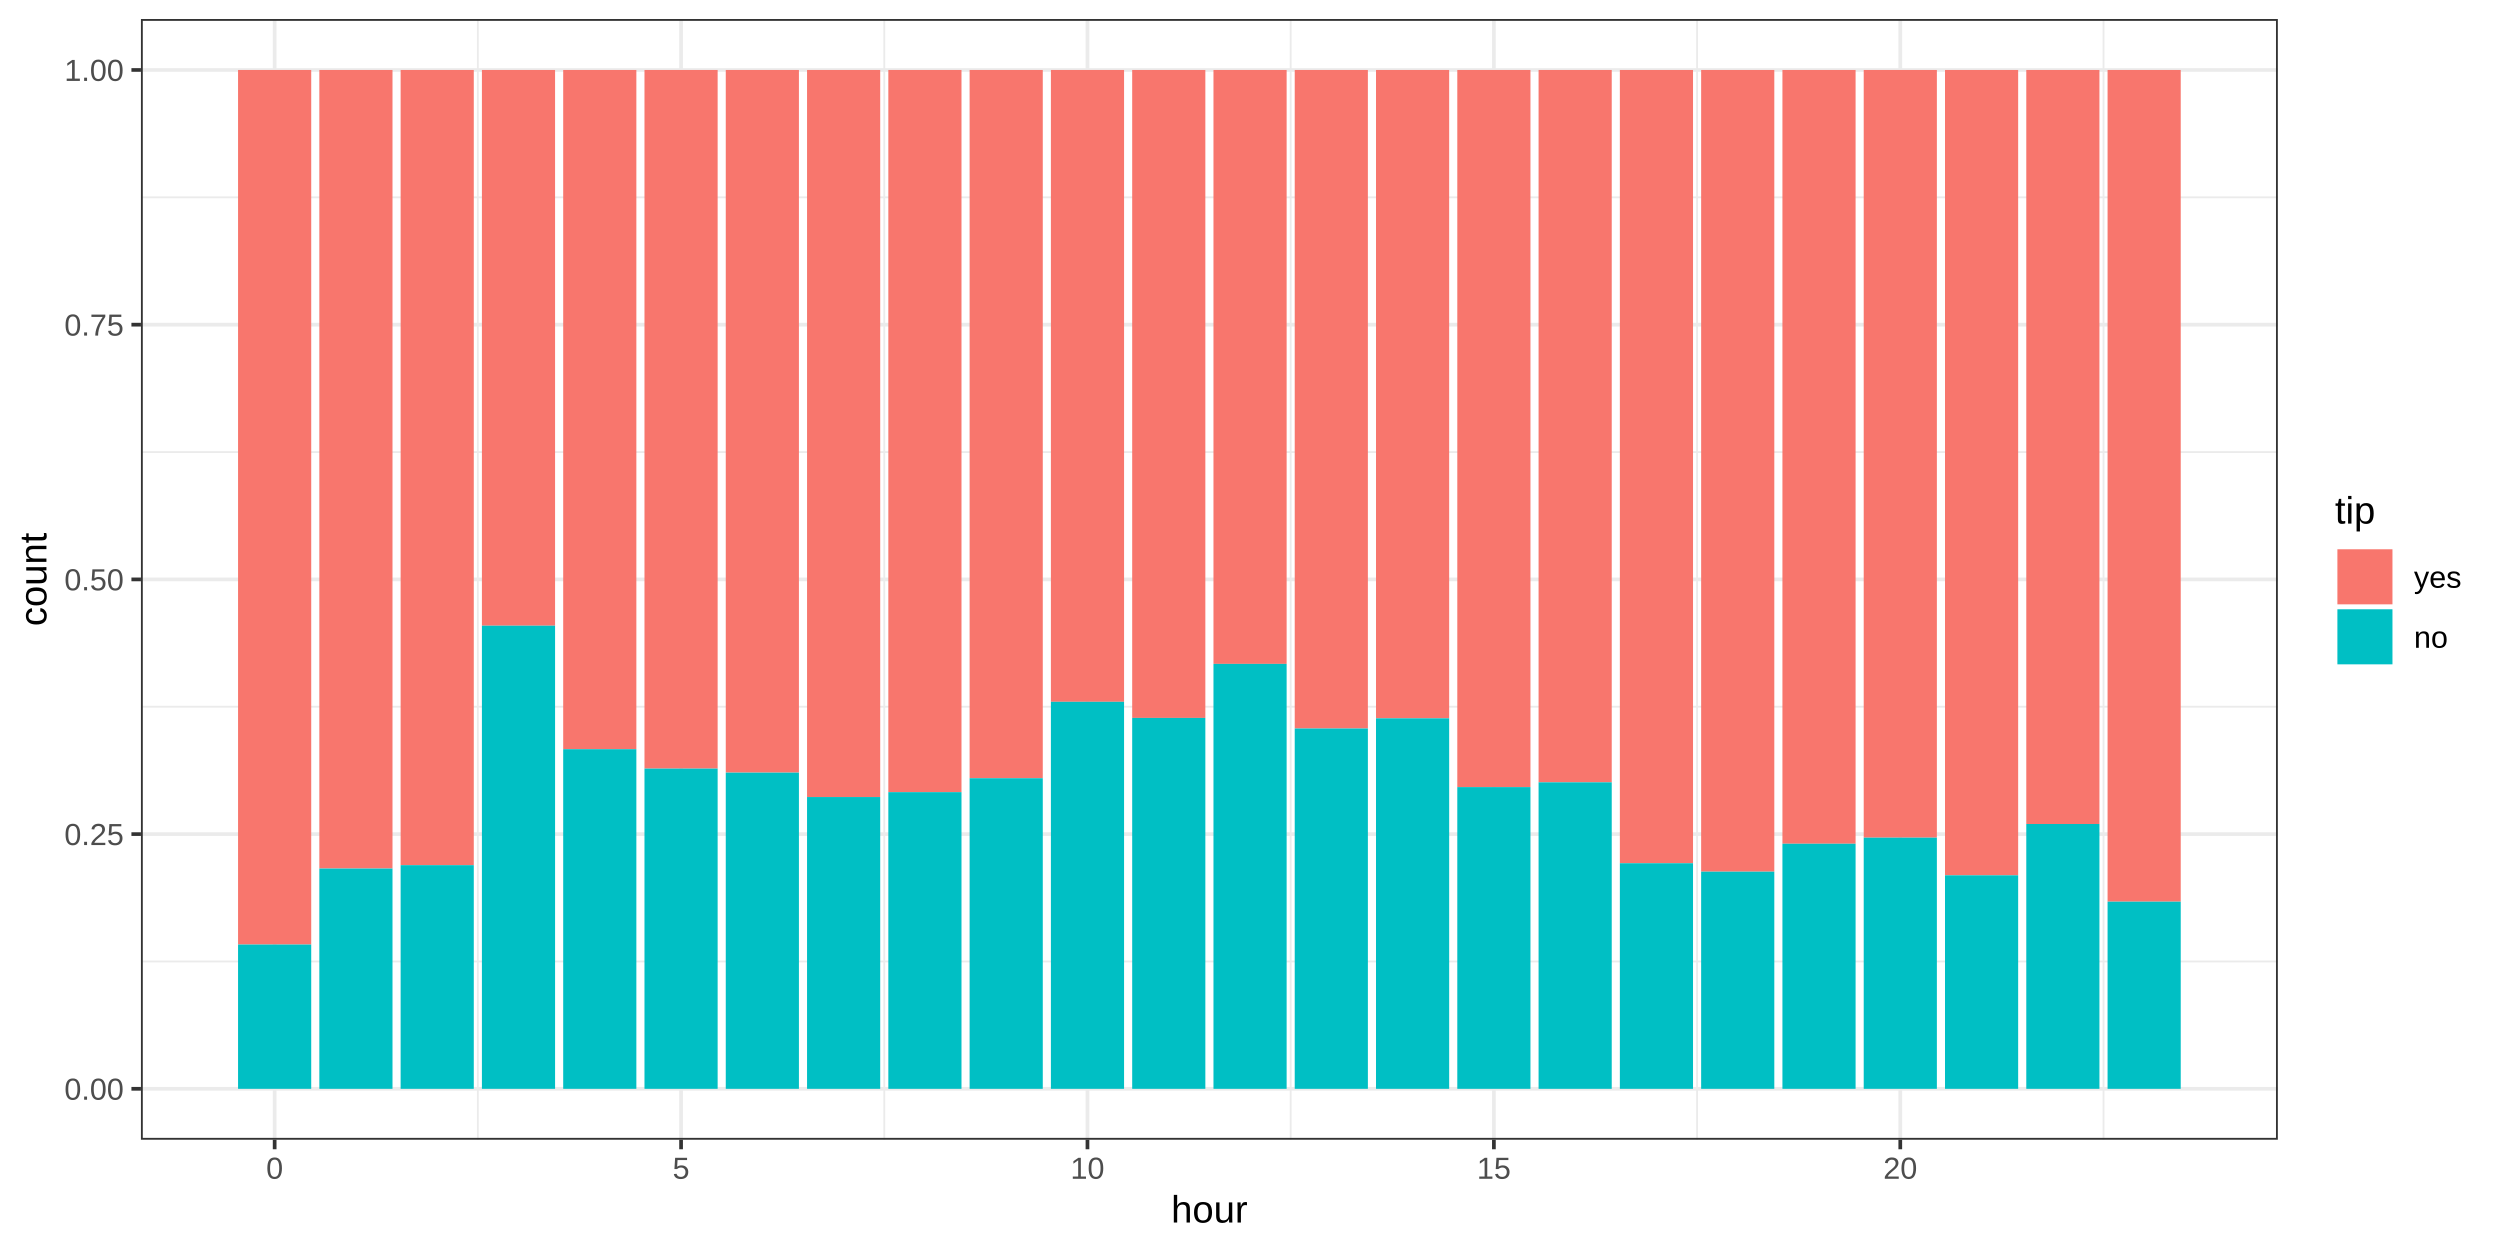
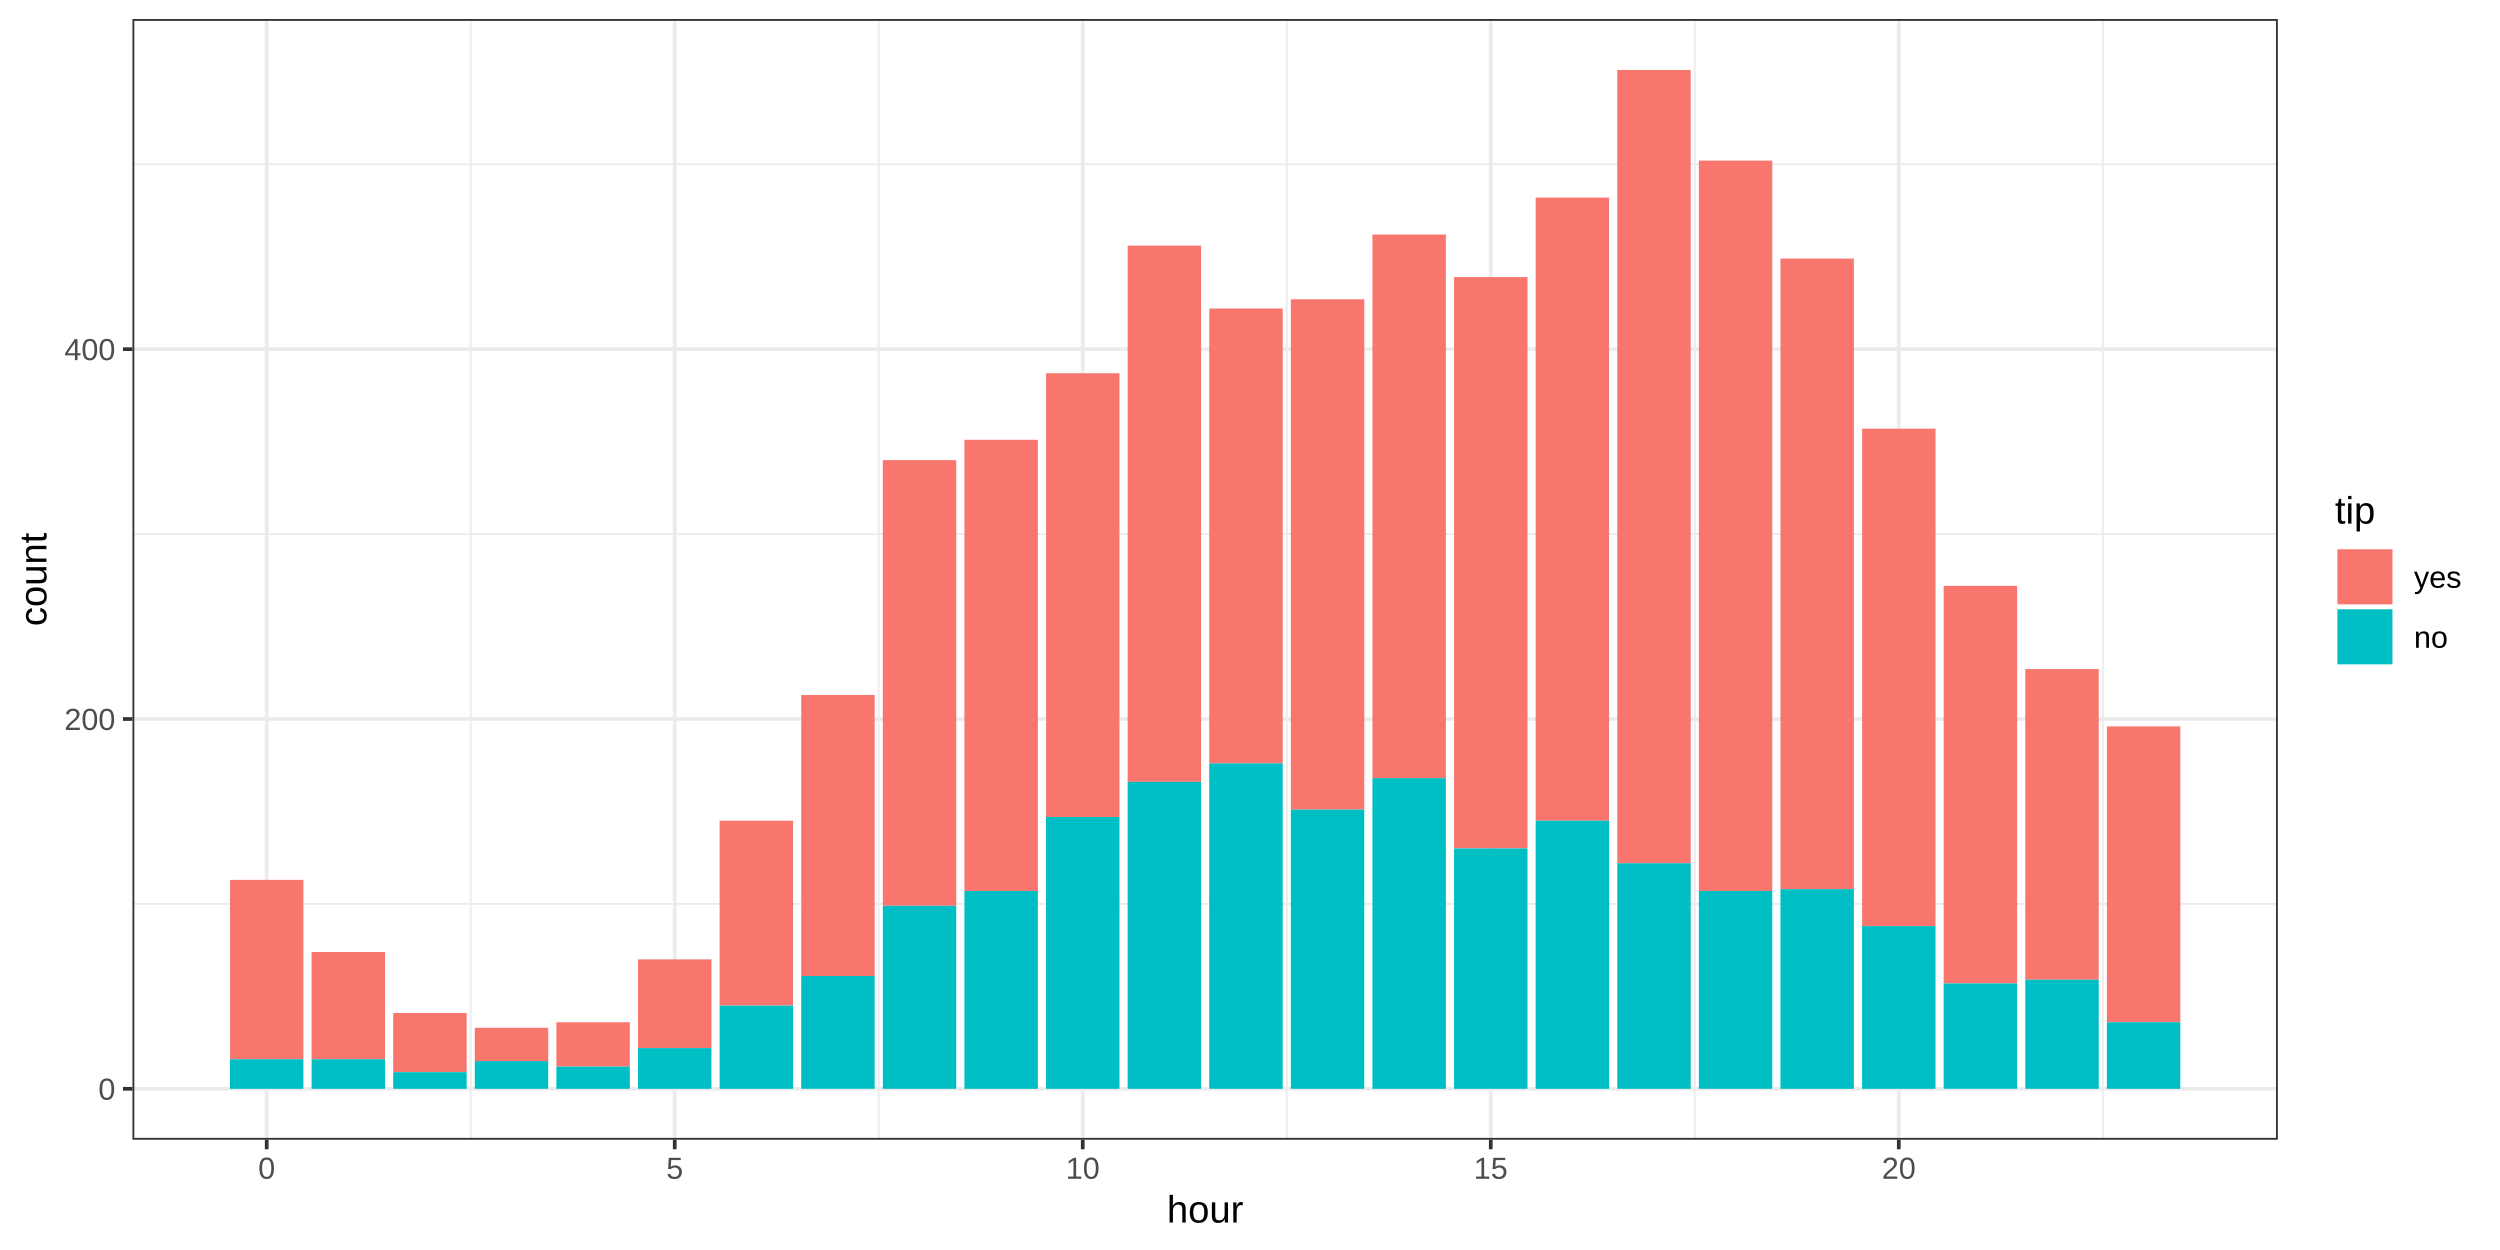
<svg xmlns="http://www.w3.org/2000/svg" class="svglite" width="720.00pt" height="360.00pt" viewBox="0 0 720.00 360.00">
  <defs>
    <style type="text/css">
    .svglite line, .svglite polyline, .svglite polygon, .svglite path, .svglite rect, .svglite circle {
      fill: none;
      stroke: #000000;
      stroke-linecap: round;
      stroke-linejoin: round;
      stroke-miterlimit: 10.00;
    }
    .svglite text {
      white-space: pre;
    }
  </style>
  </defs>
  <rect width="100%" height="100%" style="stroke: none; fill: #FFFFFF;" />
  <defs>
    <clipPath id="cpMC4wMHw3MjAuMDB8MC4wMHwzNjAuMDA=">
      <rect x="0.00" y="0.00" width="720.00" height="360.00" />
    </clipPath>
  </defs>
  <g clip-path="url(#cpMC4wMHw3MjAuMDB8MC4wMHwzNjAuMDA=)">
    <rect x="0.00" y="0.00" width="720.00" height="360.00" style="stroke-width: 1.07; stroke: #FFFFFF; fill: #FFFFFF;" />
  </g>
  <defs>
-     <clipPath id="cpNDAuNTl8NjU2LjAyfDUuNDh8MzI4LjI1">
-       <rect x="40.59" y="5.48" width="615.43" height="322.77" />
+     <clipPath id="cpMzguMTV8NjU2LjAyfDUuNDh8MzI4LjI1">
+       <rect x="38.15" y="5.48" width="617.87" height="322.77" />
    </clipPath>
  </defs>
-   <g clip-path="url(#cpNDAuNTl8NjU2LjAyfDUuNDh8MzI4LjI1)">
-     <rect x="40.59" y="5.48" width="615.43" height="322.77" style="stroke-width: 1.07; stroke: none; fill: #FFFFFF;" />
-     <polyline points="40.59,276.90 656.02,276.90 " style="stroke-width: 0.53; stroke: #EBEBEB; stroke-linecap: butt;" />
-     <polyline points="40.59,203.54 656.02,203.54 " style="stroke-width: 0.53; stroke: #EBEBEB; stroke-linecap: butt;" />
-     <polyline points="40.59,130.19 656.02,130.19 " style="stroke-width: 0.53; stroke: #EBEBEB; stroke-linecap: butt;" />
-     <polyline points="40.59,56.83 656.02,56.83 " style="stroke-width: 0.53; stroke: #EBEBEB; stroke-linecap: butt;" />
-     <polyline points="137.62,328.25 137.62,5.48 " style="stroke-width: 0.53; stroke: #EBEBEB; stroke-linecap: butt;" />
-     <polyline points="254.67,328.25 254.67,5.48 " style="stroke-width: 0.53; stroke: #EBEBEB; stroke-linecap: butt;" />
-     <polyline points="371.71,328.25 371.71,5.48 " style="stroke-width: 0.53; stroke: #EBEBEB; stroke-linecap: butt;" />
-     <polyline points="488.76,328.25 488.76,5.48 " style="stroke-width: 0.53; stroke: #EBEBEB; stroke-linecap: butt;" />
-     <polyline points="605.81,328.25 605.81,5.48 " style="stroke-width: 0.53; stroke: #EBEBEB; stroke-linecap: butt;" />
-     <polyline points="40.59,313.58 656.02,313.58 " style="stroke-width: 1.07; stroke: #EBEBEB; stroke-linecap: butt;" />
-     <polyline points="40.59,240.22 656.02,240.22 " style="stroke-width: 1.07; stroke: #EBEBEB; stroke-linecap: butt;" />
-     <polyline points="40.59,166.87 656.02,166.87 " style="stroke-width: 1.07; stroke: #EBEBEB; stroke-linecap: butt;" />
-     <polyline points="40.59,93.51 656.02,93.51 " style="stroke-width: 1.07; stroke: #EBEBEB; stroke-linecap: butt;" />
-     <polyline points="40.59,20.15 656.02,20.15 " style="stroke-width: 1.07; stroke: #EBEBEB; stroke-linecap: butt;" />
-     <polyline points="79.10,328.25 79.10,5.48 " style="stroke-width: 1.07; stroke: #EBEBEB; stroke-linecap: butt;" />
-     <polyline points="196.15,328.25 196.15,5.48 " style="stroke-width: 1.07; stroke: #EBEBEB; stroke-linecap: butt;" />
-     <polyline points="313.19,328.25 313.19,5.48 " style="stroke-width: 1.07; stroke: #EBEBEB; stroke-linecap: butt;" />
-     <polyline points="430.24,328.25 430.24,5.48 " style="stroke-width: 1.07; stroke: #EBEBEB; stroke-linecap: butt;" />
-     <polyline points="547.28,328.25 547.28,5.48 " style="stroke-width: 1.07; stroke: #EBEBEB; stroke-linecap: butt;" />
-     <rect x="68.56" y="20.15" width="21.07" height="251.88" style="stroke-width: 1.07; stroke: none; stroke-linecap: butt; stroke-linejoin: miter; fill: #F8766D;" />
-     <rect x="91.97" y="20.15" width="21.07" height="229.98" style="stroke-width: 1.07; stroke: none; stroke-linecap: butt; stroke-linejoin: miter; fill: #F8766D;" />
-     <rect x="115.38" y="20.15" width="21.07" height="229.02" style="stroke-width: 1.07; stroke: none; stroke-linecap: butt; stroke-linejoin: miter; fill: #F8766D;" />
-     <rect x="138.79" y="20.15" width="21.07" height="160.05" style="stroke-width: 1.07; stroke: none; stroke-linecap: butt; stroke-linejoin: miter; fill: #F8766D;" />
-     <rect x="162.20" y="20.15" width="21.07" height="195.62" style="stroke-width: 1.07; stroke: none; stroke-linecap: butt; stroke-linejoin: miter; fill: #F8766D;" />
-     <rect x="185.61" y="20.15" width="21.07" height="201.21" style="stroke-width: 1.07; stroke: none; stroke-linecap: butt; stroke-linejoin: miter; fill: #F8766D;" />
-     <rect x="209.02" y="20.15" width="21.07" height="202.36" style="stroke-width: 1.07; stroke: none; stroke-linecap: butt; stroke-linejoin: miter; fill: #F8766D;" />
-     <rect x="232.43" y="20.15" width="21.07" height="209.40" style="stroke-width: 1.07; stroke: none; stroke-linecap: butt; stroke-linejoin: miter; fill: #F8766D;" />
-     <rect x="255.84" y="20.15" width="21.07" height="207.99" style="stroke-width: 1.07; stroke: none; stroke-linecap: butt; stroke-linejoin: miter; fill: #F8766D;" />
-     <rect x="279.25" y="20.15" width="21.07" height="203.98" style="stroke-width: 1.07; stroke: none; stroke-linecap: butt; stroke-linejoin: miter; fill: #F8766D;" />
-     <rect x="302.66" y="20.15" width="21.07" height="181.97" style="stroke-width: 1.07; stroke: none; stroke-linecap: butt; stroke-linejoin: miter; fill: #F8766D;" />
-     <rect x="326.07" y="20.15" width="21.07" height="186.61" style="stroke-width: 1.07; stroke: none; stroke-linecap: butt; stroke-linejoin: miter; fill: #F8766D;" />
-     <rect x="349.48" y="20.15" width="21.07" height="171.05" style="stroke-width: 1.07; stroke: none; stroke-linecap: butt; stroke-linejoin: miter; fill: #F8766D;" />
-     <rect x="372.88" y="20.15" width="21.07" height="189.66" style="stroke-width: 1.07; stroke: none; stroke-linecap: butt; stroke-linejoin: miter; fill: #F8766D;" />
-     <rect x="396.29" y="20.15" width="21.07" height="186.73" style="stroke-width: 1.07; stroke: none; stroke-linecap: butt; stroke-linejoin: miter; fill: #F8766D;" />
-     <rect x="419.70" y="20.15" width="21.07" height="206.54" style="stroke-width: 1.07; stroke: none; stroke-linecap: butt; stroke-linejoin: miter; fill: #F8766D;" />
-     <rect x="443.11" y="20.15" width="21.07" height="205.16" style="stroke-width: 1.07; stroke: none; stroke-linecap: butt; stroke-linejoin: miter; fill: #F8766D;" />
-     <rect x="466.52" y="20.15" width="21.07" height="228.46" style="stroke-width: 1.07; stroke: none; stroke-linecap: butt; stroke-linejoin: miter; fill: #F8766D;" />
-     <rect x="489.93" y="20.15" width="21.07" height="230.89" style="stroke-width: 1.07; stroke: none; stroke-linecap: butt; stroke-linejoin: miter; fill: #F8766D;" />
-     <rect x="513.34" y="20.15" width="21.07" height="222.85" style="stroke-width: 1.07; stroke: none; stroke-linecap: butt; stroke-linejoin: miter; fill: #F8766D;" />
-     <rect x="536.75" y="20.15" width="21.07" height="221.10" style="stroke-width: 1.07; stroke: none; stroke-linecap: butt; stroke-linejoin: miter; fill: #F8766D;" />
-     <rect x="560.16" y="20.15" width="21.07" height="231.94" style="stroke-width: 1.07; stroke: none; stroke-linecap: butt; stroke-linejoin: miter; fill: #F8766D;" />
-     <rect x="583.57" y="20.15" width="21.07" height="217.16" style="stroke-width: 1.07; stroke: none; stroke-linecap: butt; stroke-linejoin: miter; fill: #F8766D;" />
-     <rect x="606.98" y="20.15" width="21.07" height="239.53" style="stroke-width: 1.07; stroke: none; stroke-linecap: butt; stroke-linejoin: miter; fill: #F8766D;" />
-     <rect x="68.56" y="272.03" width="21.07" height="41.55" style="stroke-width: 1.07; stroke: none; stroke-linecap: butt; stroke-linejoin: miter; fill: #00BFC4;" />
-     <rect x="91.97" y="250.14" width="21.07" height="63.44" style="stroke-width: 1.07; stroke: none; stroke-linecap: butt; stroke-linejoin: miter; fill: #00BFC4;" />
-     <rect x="115.38" y="249.17" width="21.07" height="64.41" style="stroke-width: 1.07; stroke: none; stroke-linecap: butt; stroke-linejoin: miter; fill: #00BFC4;" />
-     <rect x="138.79" y="180.20" width="21.07" height="133.38" style="stroke-width: 1.07; stroke: none; stroke-linecap: butt; stroke-linejoin: miter; fill: #00BFC4;" />
-     <rect x="162.20" y="215.77" width="21.07" height="97.81" style="stroke-width: 1.07; stroke: none; stroke-linecap: butt; stroke-linejoin: miter; fill: #00BFC4;" />
-     <rect x="185.61" y="221.36" width="21.07" height="92.22" style="stroke-width: 1.07; stroke: none; stroke-linecap: butt; stroke-linejoin: miter; fill: #00BFC4;" />
-     <rect x="209.02" y="222.52" width="21.07" height="91.06" style="stroke-width: 1.07; stroke: none; stroke-linecap: butt; stroke-linejoin: miter; fill: #00BFC4;" />
-     <rect x="232.43" y="229.55" width="21.07" height="84.03" style="stroke-width: 1.07; stroke: none; stroke-linecap: butt; stroke-linejoin: miter; fill: #00BFC4;" />
-     <rect x="255.84" y="228.14" width="21.07" height="85.44" style="stroke-width: 1.07; stroke: none; stroke-linecap: butt; stroke-linejoin: miter; fill: #00BFC4;" />
-     <rect x="279.25" y="224.13" width="21.07" height="89.45" style="stroke-width: 1.07; stroke: none; stroke-linecap: butt; stroke-linejoin: miter; fill: #00BFC4;" />
-     <rect x="302.66" y="202.12" width="21.07" height="111.46" style="stroke-width: 1.07; stroke: none; stroke-linecap: butt; stroke-linejoin: miter; fill: #00BFC4;" />
-     <rect x="326.07" y="206.76" width="21.07" height="106.82" style="stroke-width: 1.07; stroke: none; stroke-linecap: butt; stroke-linejoin: miter; fill: #00BFC4;" />
-     <rect x="349.48" y="191.20" width="21.07" height="122.38" style="stroke-width: 1.07; stroke: none; stroke-linecap: butt; stroke-linejoin: miter; fill: #00BFC4;" />
-     <rect x="372.88" y="209.81" width="21.07" height="103.77" style="stroke-width: 1.07; stroke: none; stroke-linecap: butt; stroke-linejoin: miter; fill: #00BFC4;" />
-     <rect x="396.29" y="206.88" width="21.07" height="106.70" style="stroke-width: 1.07; stroke: none; stroke-linecap: butt; stroke-linejoin: miter; fill: #00BFC4;" />
-     <rect x="419.70" y="226.69" width="21.07" height="86.89" style="stroke-width: 1.07; stroke: none; stroke-linecap: butt; stroke-linejoin: miter; fill: #00BFC4;" />
-     <rect x="443.11" y="225.31" width="21.07" height="88.27" style="stroke-width: 1.07; stroke: none; stroke-linecap: butt; stroke-linejoin: miter; fill: #00BFC4;" />
-     <rect x="466.52" y="248.61" width="21.07" height="64.97" style="stroke-width: 1.07; stroke: none; stroke-linecap: butt; stroke-linejoin: miter; fill: #00BFC4;" />
-     <rect x="489.93" y="251.04" width="21.07" height="62.54" style="stroke-width: 1.07; stroke: none; stroke-linecap: butt; stroke-linejoin: miter; fill: #00BFC4;" />
-     <rect x="513.34" y="243.00" width="21.07" height="70.58" style="stroke-width: 1.07; stroke: none; stroke-linecap: butt; stroke-linejoin: miter; fill: #00BFC4;" />
-     <rect x="536.75" y="241.25" width="21.07" height="72.33" style="stroke-width: 1.07; stroke: none; stroke-linecap: butt; stroke-linejoin: miter; fill: #00BFC4;" />
-     <rect x="560.16" y="252.09" width="21.07" height="61.49" style="stroke-width: 1.07; stroke: none; stroke-linecap: butt; stroke-linejoin: miter; fill: #00BFC4;" />
-     <rect x="583.57" y="237.31" width="21.07" height="76.27" style="stroke-width: 1.07; stroke: none; stroke-linecap: butt; stroke-linejoin: miter; fill: #00BFC4;" />
-     <rect x="606.98" y="259.68" width="21.07" height="53.90" style="stroke-width: 1.07; stroke: none; stroke-linecap: butt; stroke-linejoin: miter; fill: #00BFC4;" />
-     <rect x="40.59" y="5.48" width="615.43" height="322.77" style="stroke-width: 1.07; stroke: #333333;" />
+   <g clip-path="url(#cpMzguMTV8NjU2LjAyfDUuNDh8MzI4LjI1)">
+     <rect x="38.15" y="5.48" width="617.87" height="322.77" style="stroke-width: 1.07; stroke: none; fill: #FFFFFF;" />
+     <polyline points="38.15,260.33 656.02,260.33 " style="stroke-width: 0.53; stroke: #EBEBEB; stroke-linecap: butt;" />
+     <polyline points="38.15,153.82 656.02,153.82 " style="stroke-width: 0.53; stroke: #EBEBEB; stroke-linecap: butt;" />
+     <polyline points="38.15,47.31 656.02,47.31 " style="stroke-width: 0.53; stroke: #EBEBEB; stroke-linecap: butt;" />
+     <polyline points="135.57,328.25 135.57,5.48 " style="stroke-width: 0.53; stroke: #EBEBEB; stroke-linecap: butt;" />
+     <polyline points="253.08,328.25 253.08,5.48 " style="stroke-width: 0.53; stroke: #EBEBEB; stroke-linecap: butt;" />
+     <polyline points="370.59,328.25 370.59,5.48 " style="stroke-width: 0.53; stroke: #EBEBEB; stroke-linecap: butt;" />
+     <polyline points="488.10,328.25 488.10,5.48 " style="stroke-width: 0.53; stroke: #EBEBEB; stroke-linecap: butt;" />
+     <polyline points="605.61,328.25 605.61,5.48 " style="stroke-width: 0.53; stroke: #EBEBEB; stroke-linecap: butt;" />
+     <polyline points="38.15,313.58 656.02,313.58 " style="stroke-width: 1.07; stroke: #EBEBEB; stroke-linecap: butt;" />
+     <polyline points="38.15,207.07 656.02,207.07 " style="stroke-width: 1.07; stroke: #EBEBEB; stroke-linecap: butt;" />
+     <polyline points="38.15,100.56 656.02,100.56 " style="stroke-width: 1.07; stroke: #EBEBEB; stroke-linecap: butt;" />
+     <polyline points="76.81,328.25 76.81,5.48 " style="stroke-width: 1.07; stroke: #EBEBEB; stroke-linecap: butt;" />
+     <polyline points="194.32,328.25 194.32,5.48 " style="stroke-width: 1.07; stroke: #EBEBEB; stroke-linecap: butt;" />
+     <polyline points="311.83,328.25 311.83,5.48 " style="stroke-width: 1.07; stroke: #EBEBEB; stroke-linecap: butt;" />
+     <polyline points="429.34,328.25 429.34,5.48 " style="stroke-width: 1.07; stroke: #EBEBEB; stroke-linecap: butt;" />
+     <polyline points="546.85,328.25 546.85,5.48 " style="stroke-width: 1.07; stroke: #EBEBEB; stroke-linecap: butt;" />
+     <rect x="66.23" y="253.40" width="21.15" height="51.66" style="stroke-width: 1.07; stroke: none; stroke-linecap: butt; stroke-linejoin: miter; fill: #F8766D;" />
+     <rect x="89.74" y="274.17" width="21.15" height="30.89" style="stroke-width: 1.07; stroke: none; stroke-linecap: butt; stroke-linejoin: miter; fill: #F8766D;" />
+     <rect x="113.24" y="291.75" width="21.15" height="17.04" style="stroke-width: 1.07; stroke: none; stroke-linecap: butt; stroke-linejoin: miter; fill: #F8766D;" />
+     <rect x="136.74" y="296.01" width="21.15" height="9.59" style="stroke-width: 1.07; stroke: none; stroke-linecap: butt; stroke-linejoin: miter; fill: #F8766D;" />
+     <rect x="160.24" y="294.41" width="21.15" height="12.78" style="stroke-width: 1.07; stroke: none; stroke-linecap: butt; stroke-linejoin: miter; fill: #F8766D;" />
+     <rect x="183.75" y="276.30" width="21.15" height="25.56" style="stroke-width: 1.07; stroke: none; stroke-linecap: butt; stroke-linejoin: miter; fill: #F8766D;" />
+     <rect x="207.25" y="236.36" width="21.15" height="53.25" style="stroke-width: 1.07; stroke: none; stroke-linecap: butt; stroke-linejoin: miter; fill: #F8766D;" />
+     <rect x="230.75" y="200.15" width="21.15" height="80.95" style="stroke-width: 1.07; stroke: none; stroke-linecap: butt; stroke-linejoin: miter; fill: #F8766D;" />
+     <rect x="254.25" y="132.52" width="21.15" height="128.34" style="stroke-width: 1.07; stroke: none; stroke-linecap: butt; stroke-linejoin: miter; fill: #F8766D;" />
+     <rect x="277.75" y="126.66" width="21.15" height="129.94" style="stroke-width: 1.07; stroke: none; stroke-linecap: butt; stroke-linejoin: miter; fill: #F8766D;" />
+     <rect x="301.26" y="107.49" width="21.15" height="127.81" style="stroke-width: 1.07; stroke: none; stroke-linecap: butt; stroke-linejoin: miter; fill: #F8766D;" />
+     <rect x="324.76" y="70.74" width="21.15" height="154.44" style="stroke-width: 1.07; stroke: none; stroke-linecap: butt; stroke-linejoin: miter; fill: #F8766D;" />
+     <rect x="348.26" y="88.85" width="21.15" height="131.00" style="stroke-width: 1.07; stroke: none; stroke-linecap: butt; stroke-linejoin: miter; fill: #F8766D;" />
+     <rect x="371.76" y="86.19" width="21.15" height="146.98" style="stroke-width: 1.07; stroke: none; stroke-linecap: butt; stroke-linejoin: miter; fill: #F8766D;" />
+     <rect x="395.26" y="67.55" width="21.15" height="156.57" style="stroke-width: 1.07; stroke: none; stroke-linecap: butt; stroke-linejoin: miter; fill: #F8766D;" />
+     <rect x="418.77" y="79.80" width="21.15" height="164.55" style="stroke-width: 1.07; stroke: none; stroke-linecap: butt; stroke-linejoin: miter; fill: #F8766D;" />
+     <rect x="442.27" y="56.90" width="21.15" height="179.47" style="stroke-width: 1.07; stroke: none; stroke-linecap: butt; stroke-linejoin: miter; fill: #F8766D;" />
+     <rect x="465.77" y="20.15" width="21.15" height="228.46" style="stroke-width: 1.07; stroke: none; stroke-linecap: butt; stroke-linejoin: miter; fill: #F8766D;" />
+     <rect x="489.27" y="46.25" width="21.15" height="210.35" style="stroke-width: 1.07; stroke: none; stroke-linecap: butt; stroke-linejoin: miter; fill: #F8766D;" />
+     <rect x="512.77" y="74.47" width="21.15" height="181.60" style="stroke-width: 1.07; stroke: none; stroke-linecap: butt; stroke-linejoin: miter; fill: #F8766D;" />
+     <rect x="536.28" y="123.46" width="21.15" height="143.25" style="stroke-width: 1.07; stroke: none; stroke-linecap: butt; stroke-linejoin: miter; fill: #F8766D;" />
+     <rect x="559.78" y="168.73" width="21.15" height="114.50" style="stroke-width: 1.07; stroke: none; stroke-linecap: butt; stroke-linejoin: miter; fill: #F8766D;" />
+     <rect x="583.28" y="192.69" width="21.15" height="89.47" style="stroke-width: 1.07; stroke: none; stroke-linecap: butt; stroke-linejoin: miter; fill: #F8766D;" />
+     <rect x="606.78" y="209.20" width="21.15" height="85.21" style="stroke-width: 1.07; stroke: none; stroke-linecap: butt; stroke-linejoin: miter; fill: #F8766D;" />
+     <rect x="66.23" y="305.06" width="21.15" height="8.52" style="stroke-width: 1.07; stroke: none; stroke-linecap: butt; stroke-linejoin: miter; fill: #00BFC4;" />
+     <rect x="89.74" y="305.06" width="21.15" height="8.52" style="stroke-width: 1.07; stroke: none; stroke-linecap: butt; stroke-linejoin: miter; fill: #00BFC4;" />
+     <rect x="113.24" y="308.79" width="21.15" height="4.79" style="stroke-width: 1.07; stroke: none; stroke-linecap: butt; stroke-linejoin: miter; fill: #00BFC4;" />
+     <rect x="136.74" y="305.59" width="21.15" height="7.99" style="stroke-width: 1.07; stroke: none; stroke-linecap: butt; stroke-linejoin: miter; fill: #00BFC4;" />
+     <rect x="160.24" y="307.19" width="21.15" height="6.39" style="stroke-width: 1.07; stroke: none; stroke-linecap: butt; stroke-linejoin: miter; fill: #00BFC4;" />
+     <rect x="183.75" y="301.86" width="21.15" height="11.72" style="stroke-width: 1.07; stroke: none; stroke-linecap: butt; stroke-linejoin: miter; fill: #00BFC4;" />
+     <rect x="207.25" y="289.62" width="21.15" height="23.96" style="stroke-width: 1.07; stroke: none; stroke-linecap: butt; stroke-linejoin: miter; fill: #00BFC4;" />
+     <rect x="230.75" y="281.09" width="21.15" height="32.48" style="stroke-width: 1.07; stroke: none; stroke-linecap: butt; stroke-linejoin: miter; fill: #00BFC4;" />
+     <rect x="254.25" y="260.86" width="21.15" height="52.72" style="stroke-width: 1.07; stroke: none; stroke-linecap: butt; stroke-linejoin: miter; fill: #00BFC4;" />
+     <rect x="277.75" y="256.60" width="21.15" height="56.98" style="stroke-width: 1.07; stroke: none; stroke-linecap: butt; stroke-linejoin: miter; fill: #00BFC4;" />
+     <rect x="301.26" y="235.30" width="21.15" height="78.28" style="stroke-width: 1.07; stroke: none; stroke-linecap: butt; stroke-linejoin: miter; fill: #00BFC4;" />
+     <rect x="324.76" y="225.18" width="21.15" height="88.40" style="stroke-width: 1.07; stroke: none; stroke-linecap: butt; stroke-linejoin: miter; fill: #00BFC4;" />
+     <rect x="348.26" y="219.85" width="21.15" height="93.73" style="stroke-width: 1.07; stroke: none; stroke-linecap: butt; stroke-linejoin: miter; fill: #00BFC4;" />
+     <rect x="371.76" y="233.17" width="21.15" height="80.41" style="stroke-width: 1.07; stroke: none; stroke-linecap: butt; stroke-linejoin: miter; fill: #00BFC4;" />
+     <rect x="395.26" y="224.11" width="21.15" height="89.47" style="stroke-width: 1.07; stroke: none; stroke-linecap: butt; stroke-linejoin: miter; fill: #00BFC4;" />
+     <rect x="418.77" y="244.35" width="21.15" height="69.23" style="stroke-width: 1.07; stroke: none; stroke-linecap: butt; stroke-linejoin: miter; fill: #00BFC4;" />
+     <rect x="442.27" y="236.36" width="21.15" height="77.22" style="stroke-width: 1.07; stroke: none; stroke-linecap: butt; stroke-linejoin: miter; fill: #00BFC4;" />
+     <rect x="465.77" y="248.61" width="21.15" height="64.97" style="stroke-width: 1.07; stroke: none; stroke-linecap: butt; stroke-linejoin: miter; fill: #00BFC4;" />
+     <rect x="489.27" y="256.60" width="21.15" height="56.98" style="stroke-width: 1.07; stroke: none; stroke-linecap: butt; stroke-linejoin: miter; fill: #00BFC4;" />
+     <rect x="512.77" y="256.07" width="21.15" height="57.51" style="stroke-width: 1.07; stroke: none; stroke-linecap: butt; stroke-linejoin: miter; fill: #00BFC4;" />
+     <rect x="536.28" y="266.72" width="21.15" height="46.86" style="stroke-width: 1.07; stroke: none; stroke-linecap: butt; stroke-linejoin: miter; fill: #00BFC4;" />
+     <rect x="559.78" y="283.22" width="21.15" height="30.35" style="stroke-width: 1.07; stroke: none; stroke-linecap: butt; stroke-linejoin: miter; fill: #00BFC4;" />
+     <rect x="583.28" y="282.16" width="21.15" height="31.42" style="stroke-width: 1.07; stroke: none; stroke-linecap: butt; stroke-linejoin: miter; fill: #00BFC4;" />
+     <rect x="606.78" y="294.41" width="21.15" height="19.17" style="stroke-width: 1.07; stroke: none; stroke-linecap: butt; stroke-linejoin: miter; fill: #00BFC4;" />
+     <rect x="38.15" y="5.48" width="617.87" height="322.77" style="stroke-width: 1.07; stroke: #333333;" />
  </g>
  <g clip-path="url(#cpMC4wMHw3MjAuMDB8MC4wMHwzNjAuMDA=)">
-     <text x="35.66" y="316.73" text-anchor="end" style="font-size: 8.80px;fill: #4D4D4D; font-family: &quot;Arial&quot;;" textLength="17.13px" lengthAdjust="spacingAndGlyphs">0.00</text>
-     <text x="35.66" y="243.38" text-anchor="end" style="font-size: 8.80px;fill: #4D4D4D; font-family: &quot;Arial&quot;;" textLength="17.13px" lengthAdjust="spacingAndGlyphs">0.25</text>
-     <text x="35.66" y="170.02" text-anchor="end" style="font-size: 8.80px;fill: #4D4D4D; font-family: &quot;Arial&quot;;" textLength="17.13px" lengthAdjust="spacingAndGlyphs">0.50</text>
-     <text x="35.66" y="96.66" text-anchor="end" style="font-size: 8.80px;fill: #4D4D4D; font-family: &quot;Arial&quot;;" textLength="17.13px" lengthAdjust="spacingAndGlyphs">0.75</text>
-     <text x="35.66" y="23.30" text-anchor="end" style="font-size: 8.80px;fill: #4D4D4D; font-family: &quot;Arial&quot;;" textLength="17.13px" lengthAdjust="spacingAndGlyphs">1.00</text>
-     <polyline points="37.85,313.58 40.59,313.58 " style="stroke-width: 1.07; stroke: #333333; stroke-linecap: butt;" />
-     <polyline points="37.85,240.22 40.59,240.22 " style="stroke-width: 1.07; stroke: #333333; stroke-linecap: butt;" />
-     <polyline points="37.85,166.87 40.59,166.87 " style="stroke-width: 1.07; stroke: #333333; stroke-linecap: butt;" />
-     <polyline points="37.85,93.51 40.59,93.51 " style="stroke-width: 1.07; stroke: #333333; stroke-linecap: butt;" />
-     <polyline points="37.85,20.15 40.59,20.15 " style="stroke-width: 1.07; stroke: #333333; stroke-linecap: butt;" />
-     <polyline points="79.10,330.99 79.10,328.25 " style="stroke-width: 1.07; stroke: #333333; stroke-linecap: butt;" />
-     <polyline points="196.15,330.99 196.15,328.25 " style="stroke-width: 1.07; stroke: #333333; stroke-linecap: butt;" />
-     <polyline points="313.19,330.99 313.19,328.25 " style="stroke-width: 1.07; stroke: #333333; stroke-linecap: butt;" />
-     <polyline points="430.24,330.99 430.24,328.25 " style="stroke-width: 1.07; stroke: #333333; stroke-linecap: butt;" />
-     <polyline points="547.28,330.99 547.28,328.25 " style="stroke-width: 1.07; stroke: #333333; stroke-linecap: butt;" />
-     <text x="79.10" y="339.49" text-anchor="middle" style="font-size: 8.80px;fill: #4D4D4D; font-family: &quot;Arial&quot;;" textLength="4.90px" lengthAdjust="spacingAndGlyphs">0</text>
-     <text x="196.15" y="339.49" text-anchor="middle" style="font-size: 8.80px;fill: #4D4D4D; font-family: &quot;Arial&quot;;" textLength="4.90px" lengthAdjust="spacingAndGlyphs">5</text>
-     <text x="313.19" y="339.49" text-anchor="middle" style="font-size: 8.80px;fill: #4D4D4D; font-family: &quot;Arial&quot;;" textLength="9.79px" lengthAdjust="spacingAndGlyphs">10</text>
-     <text x="430.24" y="339.49" text-anchor="middle" style="font-size: 8.80px;fill: #4D4D4D; font-family: &quot;Arial&quot;;" textLength="9.79px" lengthAdjust="spacingAndGlyphs">15</text>
-     <text x="547.28" y="339.49" text-anchor="middle" style="font-size: 8.80px;fill: #4D4D4D; font-family: &quot;Arial&quot;;" textLength="9.79px" lengthAdjust="spacingAndGlyphs">20</text>
-     <text x="348.30" y="352.10" text-anchor="middle" style="font-size: 11.00px; font-family: &quot;Arial&quot;;" textLength="22.02px" lengthAdjust="spacingAndGlyphs">hour</text>
+     <text x="33.22" y="316.73" text-anchor="end" style="font-size: 8.80px;fill: #4D4D4D; font-family: &quot;Arial&quot;;" textLength="4.90px" lengthAdjust="spacingAndGlyphs">0</text>
+     <text x="33.22" y="210.23" text-anchor="end" style="font-size: 8.80px;fill: #4D4D4D; font-family: &quot;Arial&quot;;" textLength="14.69px" lengthAdjust="spacingAndGlyphs">200</text>
+     <text x="33.22" y="103.72" text-anchor="end" style="font-size: 8.80px;fill: #4D4D4D; font-family: &quot;Arial&quot;;" textLength="14.69px" lengthAdjust="spacingAndGlyphs">400</text>
+     <polyline points="35.41,313.58 38.15,313.58 " style="stroke-width: 1.07; stroke: #333333; stroke-linecap: butt;" />
+     <polyline points="35.41,207.07 38.15,207.07 " style="stroke-width: 1.07; stroke: #333333; stroke-linecap: butt;" />
+     <polyline points="35.41,100.56 38.15,100.56 " style="stroke-width: 1.07; stroke: #333333; stroke-linecap: butt;" />
+     <polyline points="76.81,330.99 76.81,328.25 " style="stroke-width: 1.07; stroke: #333333; stroke-linecap: butt;" />
+     <polyline points="194.32,330.99 194.32,328.25 " style="stroke-width: 1.07; stroke: #333333; stroke-linecap: butt;" />
+     <polyline points="311.83,330.99 311.83,328.25 " style="stroke-width: 1.07; stroke: #333333; stroke-linecap: butt;" />
+     <polyline points="429.34,330.99 429.34,328.25 " style="stroke-width: 1.07; stroke: #333333; stroke-linecap: butt;" />
+     <polyline points="546.85,330.99 546.85,328.25 " style="stroke-width: 1.07; stroke: #333333; stroke-linecap: butt;" />
+     <text x="76.81" y="339.49" text-anchor="middle" style="font-size: 8.80px;fill: #4D4D4D; font-family: &quot;Arial&quot;;" textLength="4.90px" lengthAdjust="spacingAndGlyphs">0</text>
+     <text x="194.32" y="339.49" text-anchor="middle" style="font-size: 8.80px;fill: #4D4D4D; font-family: &quot;Arial&quot;;" textLength="4.90px" lengthAdjust="spacingAndGlyphs">5</text>
+     <text x="311.83" y="339.49" text-anchor="middle" style="font-size: 8.80px;fill: #4D4D4D; font-family: &quot;Arial&quot;;" textLength="9.79px" lengthAdjust="spacingAndGlyphs">10</text>
+     <text x="429.34" y="339.49" text-anchor="middle" style="font-size: 8.80px;fill: #4D4D4D; font-family: &quot;Arial&quot;;" textLength="9.79px" lengthAdjust="spacingAndGlyphs">15</text>
+     <text x="546.85" y="339.49" text-anchor="middle" style="font-size: 8.80px;fill: #4D4D4D; font-family: &quot;Arial&quot;;" textLength="9.79px" lengthAdjust="spacingAndGlyphs">20</text>
+     <text x="347.08" y="352.10" text-anchor="middle" style="font-size: 11.00px; font-family: &quot;Arial&quot;;" textLength="22.02px" lengthAdjust="spacingAndGlyphs">hour</text>
    <text transform="translate(13.37,166.87) rotate(-90)" text-anchor="middle" style="font-size: 11.00px; font-family: &quot;Arial&quot;;" textLength="26.91px" lengthAdjust="spacingAndGlyphs">count</text>
    <rect x="666.98" y="136.21" width="47.54" height="61.32" style="stroke-width: 1.07; stroke: none; fill: #FFFFFF;" />
    <text x="672.46" y="150.79" style="font-size: 11.00px; font-family: &quot;Arial&quot;;" textLength="11.61px" lengthAdjust="spacingAndGlyphs">tip</text>
    <rect x="672.46" y="157.48" width="17.28" height="17.28" style="stroke-width: 1.07; stroke: none; fill: #FFFFFF;" />
    <rect x="673.17" y="158.19" width="15.86" height="15.86" style="stroke-width: 1.07; stroke: none; stroke-linecap: butt; stroke-linejoin: miter; fill: #F8766D;" />
    <rect x="672.46" y="174.76" width="17.28" height="17.28" style="stroke-width: 1.07; stroke: none; fill: #FFFFFF;" />
    <rect x="673.17" y="175.47" width="15.86" height="15.86" style="stroke-width: 1.07; stroke: none; stroke-linecap: butt; stroke-linejoin: miter; fill: #00BFC4;" />
    <text x="695.22" y="169.28" style="font-size: 8.80px; font-family: &quot;Arial&quot;;" textLength="13.69px" lengthAdjust="spacingAndGlyphs">yes</text>
    <text x="695.22" y="186.56" style="font-size: 8.80px; font-family: &quot;Arial&quot;;" textLength="9.79px" lengthAdjust="spacingAndGlyphs">no</text>
  </g>
</svg>
